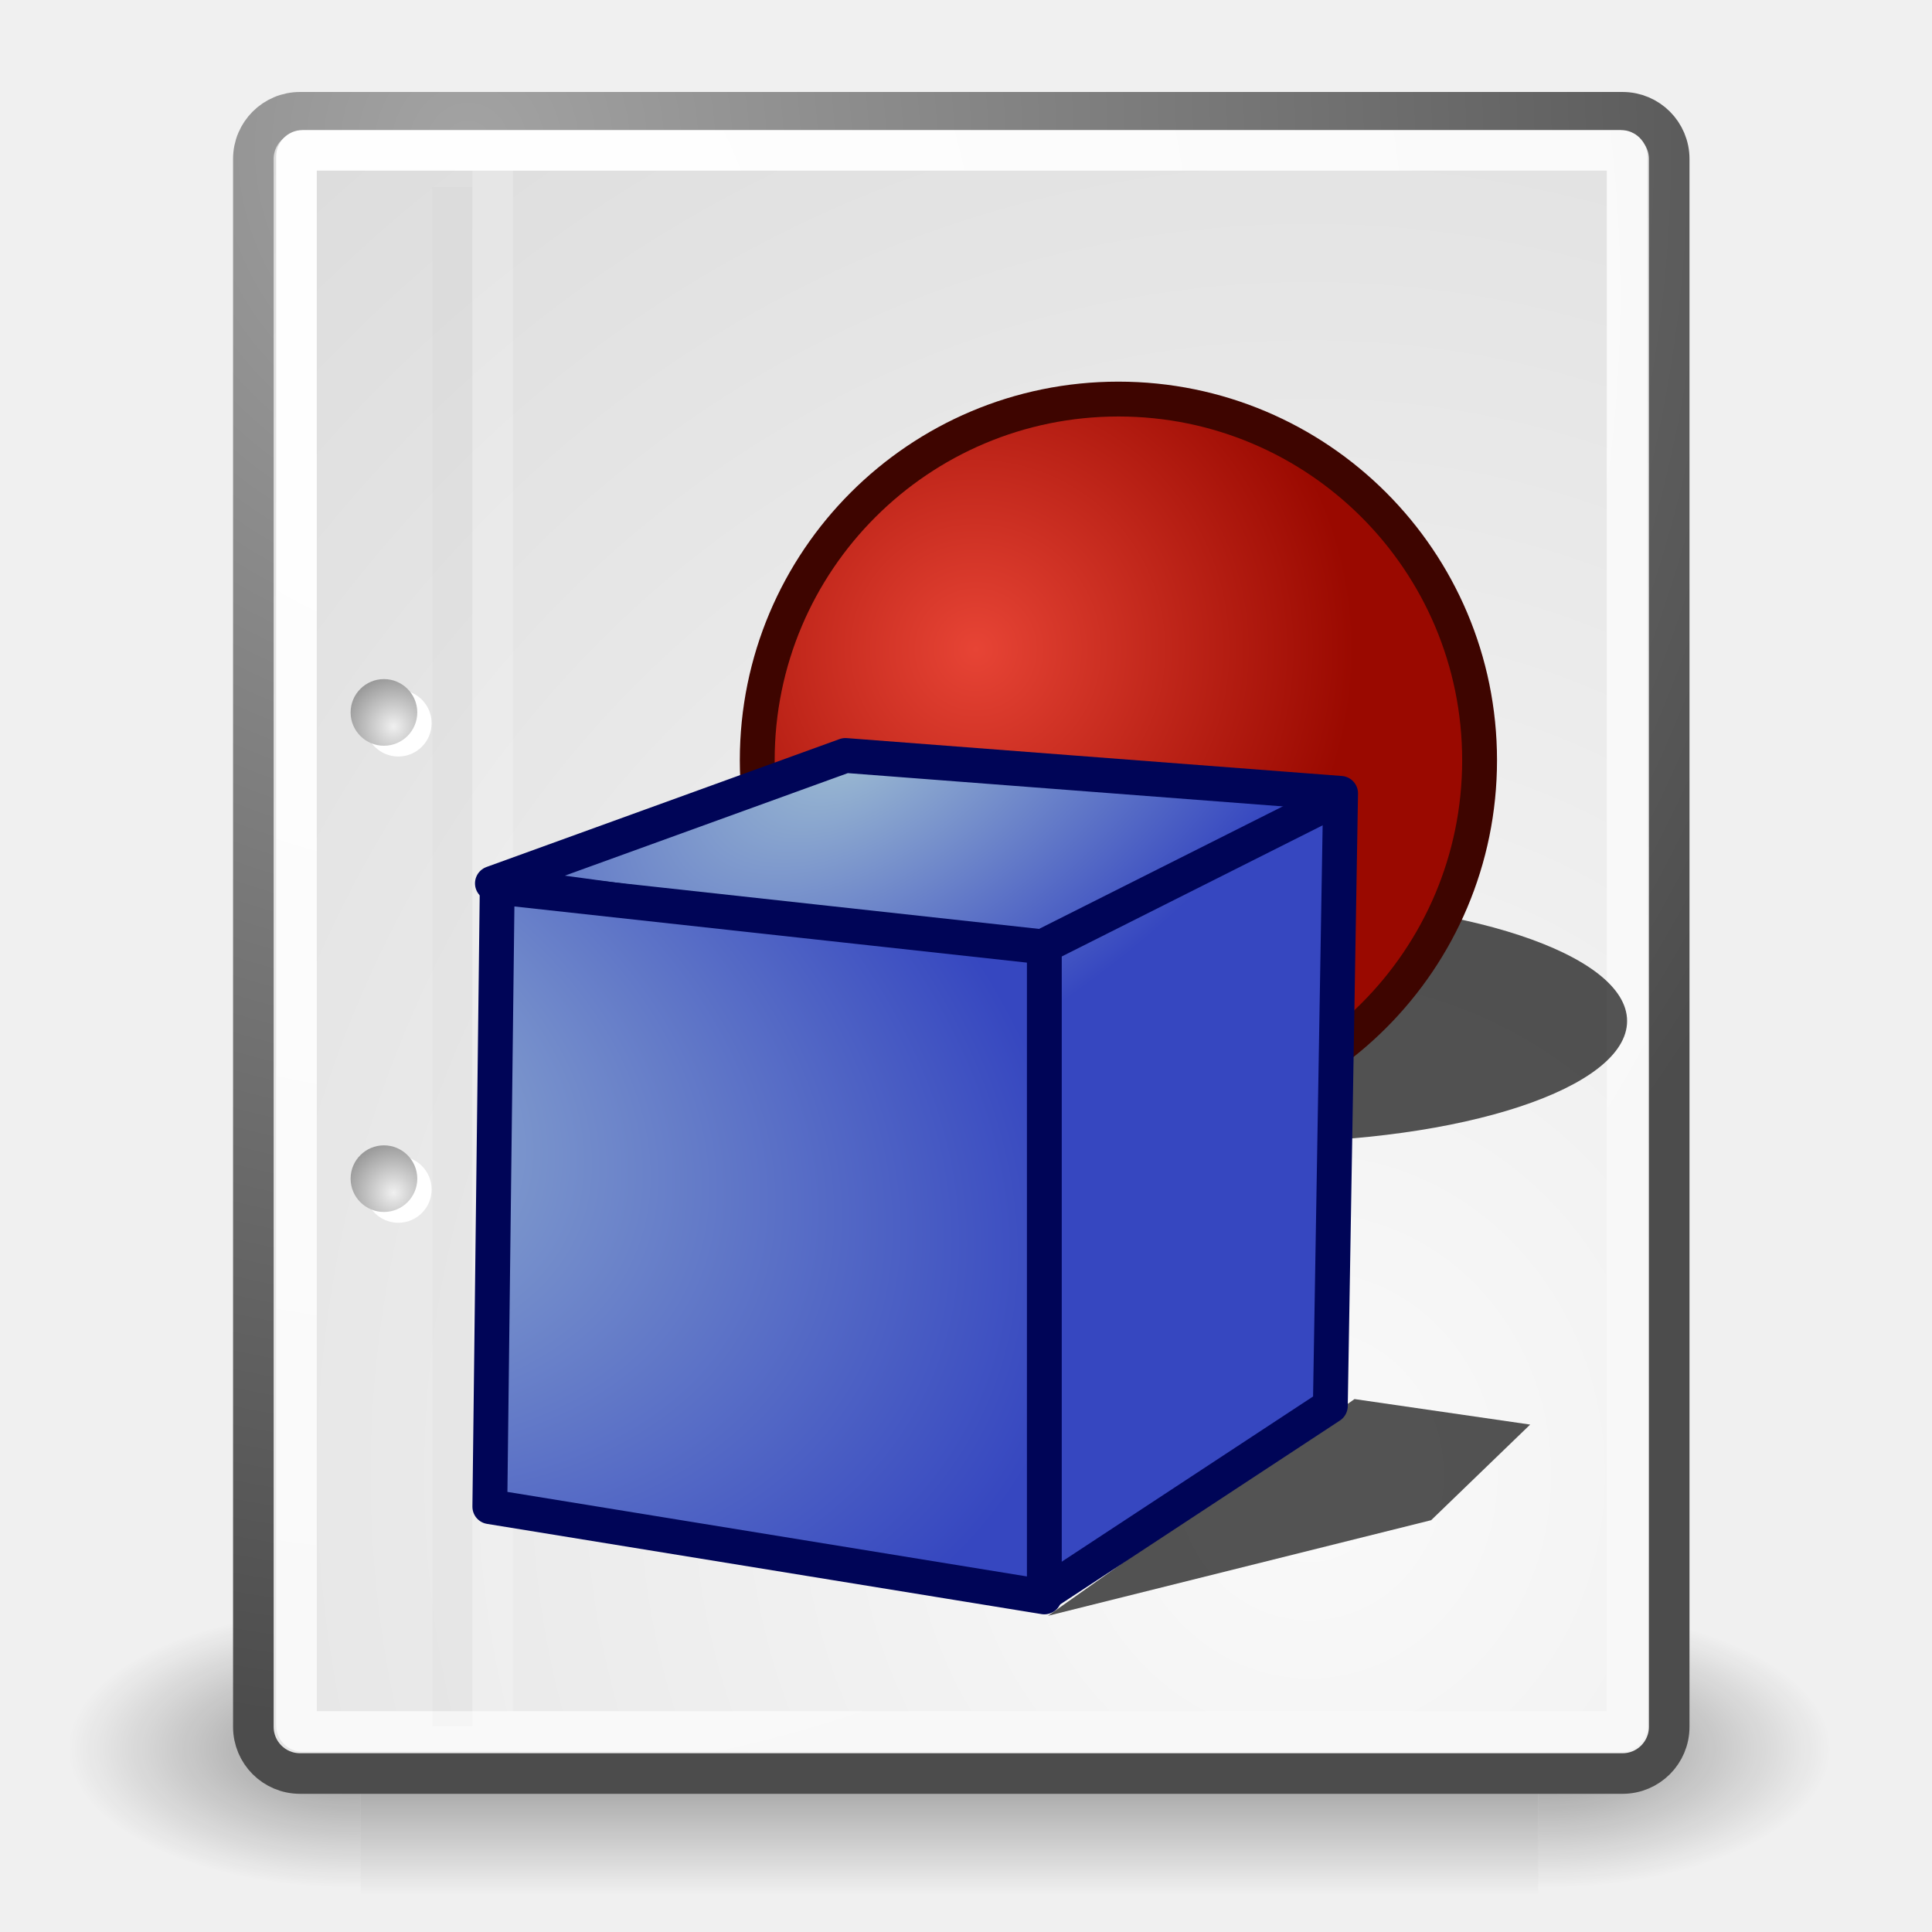
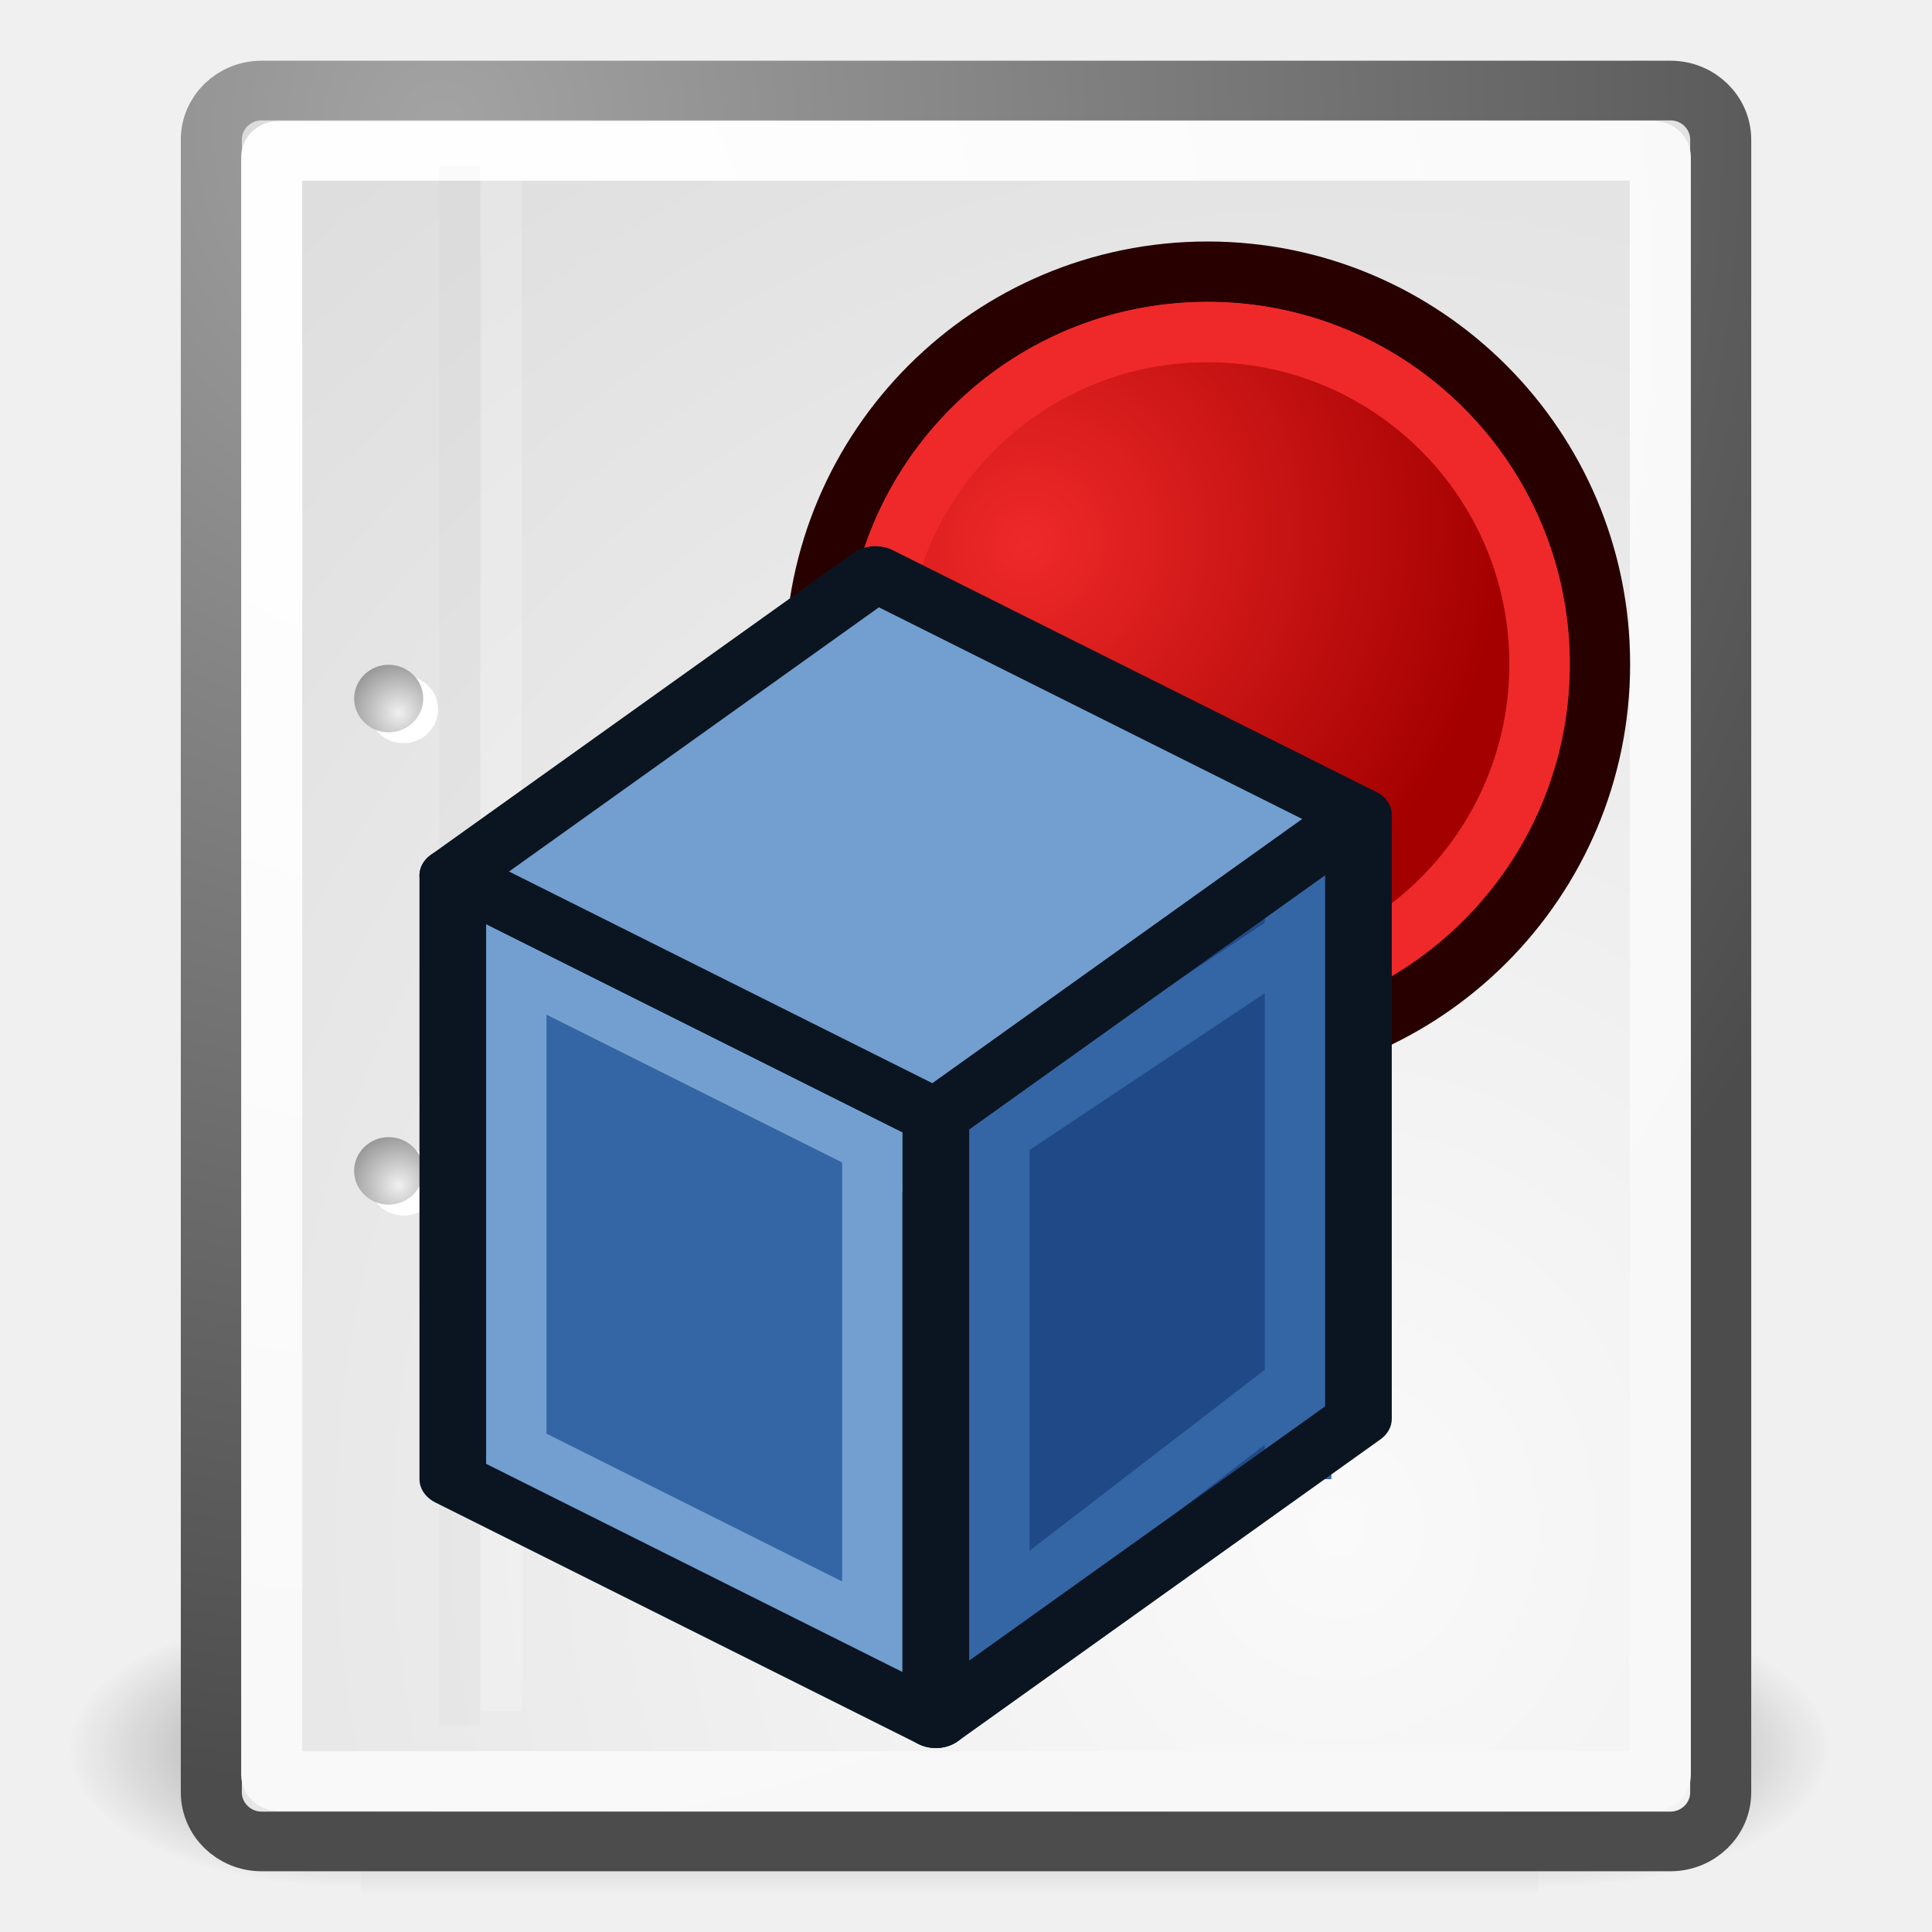
<svg xmlns="http://www.w3.org/2000/svg" xmlns:xlink="http://www.w3.org/1999/xlink" width="64" height="64" id="svg1307" version="1.0">
  <defs id="defs1309">
+     <linearGradient id="linearGradient4001">
+       <stop style="stop-color:#ef2929;stop-opacity:1" offset="0" id="stop4003" />
+       <stop style="stop-color:#a40000;stop-opacity:1" offset="1" id="stop4005" />
+     </linearGradient>
    <linearGradient id="linearGradient5040">
      <stop style="stop-color:#ff0000;stop-opacity:1;" offset="0" id="stop5042" />
      <stop style="stop-color:#8e0000;stop-opacity:1;" offset="1" id="stop5044" />
    </linearGradient>
    <linearGradient id="linearGradient5007">
      <stop id="stop5009" offset="0" style="stop-color:#ff0000;stop-opacity:0.087;" />
      <stop id="stop5011" offset="1" style="stop-color:#d40000;stop-opacity:1;" />
    </linearGradient>
    <linearGradient id="linearGradient4362">
      <stop id="stop4364" offset="0" style="stop-color:#cabd55;stop-opacity:1;" />
      <stop id="stop4366" offset="1" style="stop-color:#e3d032;stop-opacity:0.06;" />
    </linearGradient>
    <linearGradient id="linearGradient4191">
      <stop style="stop-color:#0040ff;stop-opacity:1;" offset="0" id="stop4193" />
      <stop style="stop-color:#0087ff;stop-opacity:0;" offset="1" id="stop4195" />
    </linearGradient>
    <linearGradient id="linearGradient4150">
      <stop style="stop-color:#ff0000;stop-opacity:0.391;" offset="0" id="stop4152" />
      <stop style="stop-color:#ff0000;stop-opacity:1;" offset="1" id="stop4154" />
    </linearGradient>
    <linearGradient id="linearGradient3867">
      <stop style="stop-color:#31d900;stop-opacity:1;" offset="0" id="stop3869" />
      <stop style="stop-color:#6dff00;stop-opacity:0.991;" offset="1" id="stop3871" />
    </linearGradient>
    <linearGradient id="linearGradient2817">
      <stop style="stop-color:#000000;stop-opacity:1;" offset="0" id="stop2819" />
      <stop style="stop-color:#ffffff;stop-opacity:0.485;" offset="1" id="stop2821" />
    </linearGradient>
    <linearGradient id="linearGradient2584">
      <stop style="stop-color:#000000;stop-opacity:1;" offset="0" id="stop2586" />
      <stop style="stop-color:#ffffff;stop-opacity:0;" offset="1" id="stop2588" />
    </linearGradient>
    <linearGradient id="linearGradient2697">
      <stop id="stop2699" offset="0" style="stop-color:#babdb6" />
      <stop id="stop2701" offset="1" style="stop-color:#555753" />
    </linearGradient>
    <linearGradient id="linearGradient2679">
      <stop id="stop2681" offset="0" style="stop-color:#f7f7f7;stop-opacity:1" />
      <stop id="stop2683" offset="1" style="stop-color:#ccd0c7;stop-opacity:1" />
    </linearGradient>
    <linearGradient id="linearGradient3081">
      <stop style="stop-color:#ffffff;stop-opacity:1;" offset="0" id="stop3083" />
      <stop style="stop-color:#ffffff;stop-opacity:0;" offset="1" id="stop3085" />
    </linearGradient>
    <linearGradient id="linearGradient8662">
      <stop style="stop-color:#000000;stop-opacity:1;" offset="0" id="stop8664" />
      <stop style="stop-color:#000000;stop-opacity:0;" offset="1" id="stop8666" />
    </linearGradient>
    <radialGradient xlink:href="#linearGradient2679" id="radialGradient2112" gradientUnits="userSpaceOnUse" gradientTransform="matrix(3.562309e-6,-1.07205,1.992104,-1.250658e-6,-42.61165,283.7891)" cx="169.772" cy="100.201" fx="169.772" fy="100.201" r="11" />
    <linearGradient xlink:href="#linearGradient2697" id="linearGradient2122" gradientUnits="userSpaceOnUse" gradientTransform="translate(-12,0)" x1="169" y1="110.338" x2="169" y2="93.205" />
    <linearGradient xlink:href="#linearGradient3081" id="linearGradient2124" gradientUnits="userSpaceOnUse" gradientTransform="translate(133,70.99999)" x1="15.09" y1="15.292" x2="14" y2="52.511" />
    <radialGradient xlink:href="#linearGradient8662" id="radialGradient2137" gradientUnits="userSpaceOnUse" gradientTransform="matrix(1,0,0,0.536723,0,16.87306)" cx="24.837" cy="36.421" fx="24.837" fy="36.421" r="15.645" />
    <radialGradient xlink:href="#linearGradient8662" id="radialGradient2139" gradientUnits="userSpaceOnUse" gradientTransform="matrix(1,0,0,0.536723,0,16.87306)" cx="24.837" cy="36.421" fx="24.837" fy="36.421" r="15.645" />
    <radialGradient xlink:href="#linearGradient8662" id="radialGradient2725" gradientUnits="userSpaceOnUse" gradientTransform="matrix(1,0,0,0.536723,0,16.87306)" cx="24.837" cy="36.421" fx="24.837" fy="36.421" r="15.645" />
    <radialGradient xlink:href="#linearGradient8662" id="radialGradient2727" gradientUnits="userSpaceOnUse" gradientTransform="matrix(1,0,0,0.536723,0,16.87306)" cx="24.837" cy="36.421" fx="24.837" fy="36.421" r="15.645" />
    <radialGradient xlink:href="#linearGradient2679" id="radialGradient2729" gradientUnits="userSpaceOnUse" gradientTransform="matrix(3.562309e-6,-1.07205,1.992104,-1.250658e-6,-42.61165,283.7891)" cx="169.772" cy="100.201" fx="169.772" fy="100.201" r="11" />
    <linearGradient xlink:href="#linearGradient2697" id="linearGradient2731" gradientUnits="userSpaceOnUse" gradientTransform="translate(-12,0)" x1="169" y1="110.338" x2="169" y2="93.205" />
    <linearGradient xlink:href="#linearGradient3081" id="linearGradient2733" gradientUnits="userSpaceOnUse" gradientTransform="translate(133,70.99999)" x1="15.09" y1="15.292" x2="14" y2="52.511" />
    <radialGradient xlink:href="#linearGradient8662" id="radialGradient2745" gradientUnits="userSpaceOnUse" gradientTransform="matrix(1,0,0,0.536723,0,16.87306)" cx="24.837" cy="36.421" fx="24.837" fy="36.421" r="15.645" />
    <radialGradient xlink:href="#linearGradient8662" id="radialGradient2747" gradientUnits="userSpaceOnUse" gradientTransform="matrix(1,0,0,0.536723,0,16.87306)" cx="24.837" cy="36.421" fx="24.837" fy="36.421" r="15.645" />
    <radialGradient xlink:href="#linearGradient2679" id="radialGradient2749" gradientUnits="userSpaceOnUse" gradientTransform="matrix(3.562309e-6,-1.07205,1.992104,-1.250658e-6,-42.61165,283.7891)" cx="169.772" cy="100.201" fx="169.772" fy="100.201" r="11" />
    <linearGradient xlink:href="#linearGradient2697" id="linearGradient2751" gradientUnits="userSpaceOnUse" gradientTransform="translate(-12,0)" x1="169" y1="110.338" x2="169" y2="93.205" />
    <linearGradient xlink:href="#linearGradient3081" id="linearGradient2753" gradientUnits="userSpaceOnUse" gradientTransform="translate(133,70.99999)" x1="15.09" y1="15.292" x2="14" y2="52.511" />
    <radialGradient xlink:href="#linearGradient2679" id="radialGradient2791" gradientUnits="userSpaceOnUse" gradientTransform="matrix(3.562309e-6,-1.07205,1.992104,-1.250658e-6,-42.61165,283.7891)" cx="169.772" cy="100.201" fx="169.772" fy="100.201" r="11" />
    <linearGradient xlink:href="#linearGradient2697" id="linearGradient2793" gradientUnits="userSpaceOnUse" gradientTransform="translate(-12,0)" x1="169" y1="110.338" x2="169" y2="93.205" />
    <linearGradient xlink:href="#linearGradient2697" id="linearGradient2795" gradientUnits="userSpaceOnUse" gradientTransform="translate(-12,0)" x1="169" y1="110.338" x2="169" y2="93.205" />
    <linearGradient xlink:href="#linearGradient3081" id="linearGradient2797" gradientUnits="userSpaceOnUse" gradientTransform="translate(133,70.99999)" x1="15.09" y1="15.292" x2="14" y2="52.511" />
    <linearGradient xlink:href="#linearGradient3081" id="linearGradient2800" gradientUnits="userSpaceOnUse" gradientTransform="translate(-4e-4,-0.09426)" x1="15.09" y1="15.292" x2="14" y2="52.511" />
    <linearGradient xlink:href="#linearGradient2697" id="linearGradient2803" gradientUnits="userSpaceOnUse" gradientTransform="matrix(1,0,0,1.004384,-145.0004,-71.4625)" x1="169" y1="110.338" x2="169" y2="93.205" />
    <linearGradient xlink:href="#linearGradient2697" id="linearGradient2806" gradientUnits="userSpaceOnUse" gradientTransform="translate(-145.0004,-97.0943)" x1="169" y1="110.338" x2="169" y2="93.205" />
    <radialGradient xlink:href="#linearGradient2679" id="radialGradient2809" gradientUnits="userSpaceOnUse" gradientTransform="matrix(3.562309e-6,-1.07205,1.992104,-1.250658e-6,-175.6121,212.6949)" cx="169.772" cy="100.201" fx="169.772" fy="100.201" r="11" />
    <linearGradient xlink:href="#linearGradient2817" id="linearGradient2823" gradientUnits="userSpaceOnUse" gradientTransform="matrix(1.103262,0,0,1.054917,-163.1228,-76.31138)" x1="174.834" y1="84.263" x2="174.745" y2="105.491" />
    <linearGradient xlink:href="#linearGradient3081" id="linearGradient2825" gradientUnits="userSpaceOnUse" gradientTransform="translate(-4e-4,-26.09426)" x1="15.09" y1="15.292" x2="14" y2="52.511" />
    <radialGradient xlink:href="#linearGradient2679" id="radialGradient2831" gradientUnits="userSpaceOnUse" gradientTransform="matrix(3.562309e-6,-1.07205,1.992104,-1.250658e-6,-175.6121,186.6949)" cx="169.772" cy="100.201" fx="169.772" fy="100.201" r="11" />
    <linearGradient xlink:href="#linearGradient2817" id="linearGradient2858" gradientUnits="userSpaceOnUse" gradientTransform="matrix(1.103262,0,0,1.054917,-163.1228,-76.31138)" x1="174.834" y1="84.263" x2="174.745" y2="105.491" />
    <radialGradient xlink:href="#linearGradient2679" id="radialGradient2860" gradientUnits="userSpaceOnUse" gradientTransform="matrix(3.562309e-6,-1.07205,1.992104,-1.250658e-6,-175.6121,212.6949)" cx="169.772" cy="100.201" fx="169.772" fy="100.201" r="11" />
    <linearGradient xlink:href="#linearGradient2697" id="linearGradient2862" gradientUnits="userSpaceOnUse" gradientTransform="matrix(1,0,0,1.004384,-145.0004,-71.4625)" x1="169" y1="110.338" x2="169" y2="93.205" />
    <linearGradient xlink:href="#linearGradient3081" id="linearGradient2864" gradientUnits="userSpaceOnUse" gradientTransform="translate(-4e-4,-0.09426)" x1="15.09" y1="15.292" x2="14" y2="52.511" />
    <linearGradient xlink:href="#linearGradient3081" id="linearGradient3421" gradientUnits="userSpaceOnUse" gradientTransform="matrix(3.000198,0,0,1,-35.67023,-22.75604)" x1="15.09" y1="15.292" x2="14" y2="52.511" />
    <linearGradient xlink:href="#linearGradient2697" id="linearGradient3424" gradientUnits="userSpaceOnUse" gradientTransform="matrix(2.498884,0,0,1.004384,-383.7419,-95.06201)" x1="169" y1="110.338" x2="169" y2="93.205" />
    <linearGradient xlink:href="#linearGradient2817" id="linearGradient3430" gradientUnits="userSpaceOnUse" gradientTransform="matrix(2.624525,0,0,1.054917,-407.8919,-96.39441)" x1="174.834" y1="84.263" x2="174.745" y2="105.491" />
    <linearGradient xlink:href="#linearGradient5040" id="linearGradient5005" x1="38.451" y1="-8.924" x2="25.651" y2="-4.075" gradientUnits="userSpaceOnUse" gradientTransform="matrix(-0.01225123,-1.155963,0.9991845,-0.02952797,16.35622,53.75296)" />
    <linearGradient xlink:href="#linearGradient5007" id="linearGradient5019" x1="40.256" y1="7.056" x2="40.394" y2="16.874" gradientUnits="userSpaceOnUse" gradientTransform="matrix(0.8362162,-0.7901363,0.800733,0.8251499,-6.184321,29.34317)" />
    <linearGradient id="linearGradient12512">
      <stop id="stop12513" offset="0" style="stop-color:#ffffff;stop-opacity:1;" />
      <stop id="stop12517" offset="0.5" style="stop-color:#fff520;stop-opacity:0.891;" />
      <stop id="stop12514" offset="1" style="stop-color:#fff300;stop-opacity:0;" />
    </linearGradient>
    <linearGradient id="linearGradient259">
      <stop id="stop260" offset="0" style="stop-color:#fafafa;stop-opacity:1;" />
      <stop id="stop261" offset="1" style="stop-color:#bbbbbb;stop-opacity:1;" />
    </linearGradient>
    <linearGradient id="linearGradient269">
      <stop id="stop270" offset="0" style="stop-color:#a3a3a3;stop-opacity:1;" />
      <stop id="stop271" offset="1" style="stop-color:#4c4c4c;stop-opacity:1;" />
    </linearGradient>
    <radialGradient id="aigrd2" cx="20.892" cy="114.568" r="5.256" fx="20.892" fy="114.568" gradientUnits="userSpaceOnUse">
      <stop offset="0" style="stop-color:#F0F0F0" id="stop15566" />
      <stop offset="1" style="stop-color:#9a9a9a;stop-opacity:1;" id="stop15568" />
    </radialGradient>
    <radialGradient id="aigrd3" cx="20.892" cy="64.568" r="5.257" fx="20.892" fy="64.568" gradientUnits="userSpaceOnUse">
      <stop offset="0" style="stop-color:#F0F0F0" id="stop15573" />
      <stop offset="1" style="stop-color:#9a9a9a;stop-opacity:1;" id="stop15575" />
    </radialGradient>
    <linearGradient id="linearGradient15662">
      <stop id="stop15664" offset="0" style="stop-color:#ffffff;stop-opacity:1;" />
      <stop id="stop15666" offset="1" style="stop-color:#f8f8f8;stop-opacity:1;" />
    </linearGradient>
    <radialGradient gradientUnits="userSpaceOnUse" gradientTransform="matrix(1,0,0,0.284916,-6.310056e-16,30.08928)" r="15.822" fy="42.078" fx="24.307" cy="42.078" cx="24.307" id="radialGradient4548" xlink:href="#linearGradient4542" />
    <linearGradient id="linearGradient4542">
      <stop id="stop4544" offset="0" style="stop-color:#000000;stop-opacity:1;" />
      <stop id="stop4546" offset="1" style="stop-color:#000000;stop-opacity:0;" />
    </linearGradient>
    <linearGradient id="linearGradient5048">
      <stop id="stop5050" offset="0" style="stop-color:black;stop-opacity:0;" />
      <stop style="stop-color:black;stop-opacity:1;" offset="0.5" id="stop5056" />
      <stop id="stop5052" offset="1" style="stop-color:black;stop-opacity:0;" />
    </linearGradient>
    <linearGradient id="linearGradient5060">
      <stop id="stop5062" offset="0" style="stop-color:black;stop-opacity:1;" />
      <stop id="stop5064" offset="1" style="stop-color:black;stop-opacity:0;" />
    </linearGradient>
-     <radialGradient xlink:href="#linearGradient259" id="radialGradient3245" gradientUnits="userSpaceOnUse" gradientTransform="scale(0.960493,1.041132)" cx="33.967" cy="35.737" fx="33.967" fy="35.737" r="86.708" />
-     <radialGradient xlink:href="#linearGradient269" id="radialGradient3247" gradientUnits="userSpaceOnUse" gradientTransform="matrix(0.968273,0,0,1.032767,3.353553,0.646447)" cx="8.824" cy="3.756" fx="8.824" fy="3.756" r="37.752" />
-     <radialGradient xlink:href="#linearGradient15662" id="radialGradient3249" gradientUnits="userSpaceOnUse" gradientTransform="matrix(0.968273,0,0,1.032767,3.353553,0.646447)" cx="8.144" cy="7.268" fx="8.144" fy="7.268" r="38.159" />
+     <radialGradient xlink:href="#linearGradient259" id="radialGradient3245" gradientUnits="userSpaceOnUse" gradientTransform="matrix(0.9880056,0,0,1.083125,-1.188126,-0.1470729)" cx="33.967" cy="35.737" fx="33.967" fy="35.737" r="86.708" />
+     <radialGradient xlink:href="#linearGradient269" id="radialGradient3247" gradientUnits="userSpaceOnUse" gradientTransform="matrix(0.9960085,0,0,1.074422,2.261488,0.5254476)" cx="8.824" cy="3.756" fx="8.824" fy="3.756" r="37.752" />
+     <radialGradient xlink:href="#linearGradient15662" id="radialGradient3249" gradientUnits="userSpaceOnUse" gradientTransform="matrix(0.9750136,0,0,1.051028,2.697018,1.107288)" cx="8.144" cy="7.268" fx="8.144" fy="7.268" r="38.159" />
    <radialGradient xlink:href="#aigrd2" id="radialGradient3251" gradientUnits="userSpaceOnUse" gradientTransform="matrix(0.229703,0,0,0.229703,4.613529,3.979808)" cx="20.892" cy="114.568" fx="20.892" fy="114.568" r="5.256" />
    <radialGradient xlink:href="#aigrd3" id="radialGradient3253" gradientUnits="userSpaceOnUse" gradientTransform="matrix(0.229703,0,0,0.229703,4.613529,3.979808)" cx="20.892" cy="64.568" fx="20.892" fy="64.568" r="5.257" />
    <linearGradient xlink:href="#linearGradient5048" id="linearGradient3255" gradientUnits="userSpaceOnUse" gradientTransform="matrix(2.774389,0,0,1.969706,-1892.179,-872.8854)" x1="302.857" y1="366.648" x2="302.857" y2="609.505" />
    <radialGradient xlink:href="#linearGradient5060" id="radialGradient3257" gradientUnits="userSpaceOnUse" gradientTransform="matrix(2.774389,0,0,1.969706,-1891.633,-872.8854)" cx="605.714" cy="486.648" fx="605.714" fy="486.648" r="117.143" />
    <radialGradient xlink:href="#linearGradient5060" id="radialGradient3259" gradientUnits="userSpaceOnUse" gradientTransform="matrix(-2.774389,0,0,1.969706,112.7623,-872.8854)" cx="605.714" cy="486.648" fx="605.714" fy="486.648" r="117.143" />
    <linearGradient id="linearGradient3864">
      <stop style="stop-color:#71b2f8;stop-opacity:1;" offset="0" id="stop3866" />
      <stop style="stop-color:#002795;stop-opacity:1;" offset="1" id="stop3868" />
    </linearGradient>
    <linearGradient id="linearGradient3377">
      <stop style="stop-color:#9dbcd2;stop-opacity:1;" offset="0" id="stop3379" />
      <stop style="stop-color:#3647c0;stop-opacity:1;" offset="1" id="stop3381" />
    </linearGradient>
    <linearGradient id="linearGradient3377-9">
      <stop style="stop-color:#faff2b;stop-opacity:1;" offset="0" id="stop3379-0" />
      <stop style="stop-color:#ffaa00;stop-opacity:1;" offset="1" id="stop3381-6" />
    </linearGradient>
    <radialGradient xlink:href="#radialGradient1450" id="radialGradient4129" gradientUnits="userSpaceOnUse" cx="45.883" cy="28.87" fx="45.883" fy="28.87" r="19.467" />
    <radialGradient xlink:href="#linearGradient3377" id="radialGradient4129-5" gradientUnits="userSpaceOnUse" cx="7.129" cy="21.886" fx="7.129" fy="21.886" r="19.467" gradientTransform="matrix(1.414405,0.5676783,-0.3724743,0.9280425,5.383352,-4.439778)" />
    <linearGradient id="linearGradient3377-7">
      <stop style="stop-color:#2ba6ff;stop-opacity:1;" offset="0" id="stop3379-1" />
      <stop style="stop-color:#001ef4;stop-opacity:1;" offset="1" id="stop3381-4" />
    </linearGradient>
    <radialGradient r="19.467" fy="28.87" fx="45.883" cy="28.87" cx="45.883" gradientUnits="userSpaceOnUse" id="radialGradient4164" xlink:href="#linearGradient3377-7" />
    <radialGradient xlink:href="#linearGradient3377" id="radialGradient4129-0" gradientUnits="userSpaceOnUse" cx="27.404" cy="8.838" fx="27.404" fy="8.838" r="19.467" gradientTransform="matrix(0.296079,0.471173,-0.8467069,0.5320596,27.68141,-8.858292)" />
    <linearGradient id="linearGradient3377-0">
      <stop style="stop-color:#2ba6ff;stop-opacity:1;" offset="0" id="stop3379-4" />
      <stop style="stop-color:#001ef4;stop-opacity:1;" offset="1" id="stop3381-0" />
    </linearGradient>
    <radialGradient r="19.467" fy="28.87" fx="45.883" cy="28.87" cx="45.883" gradientUnits="userSpaceOnUse" id="radialGradient4164-5" xlink:href="#linearGradient3377-0" />
    <radialGradient xlink:href="#linearGradient3377-3" id="radialGradient4129-8" gradientUnits="userSpaceOnUse" cx="45.883" cy="28.87" fx="45.883" fy="28.87" r="19.467" />
    <linearGradient id="linearGradient3377-3">
      <stop style="stop-color:#2ba6ff;stop-opacity:1;" offset="0" id="stop3379-8" />
      <stop style="stop-color:#001ef4;stop-opacity:1;" offset="1" id="stop3381-9" />
    </linearGradient>
    <radialGradient r="19.467" fy="28.87" fx="45.883" cy="28.87" cx="45.883" gradientUnits="userSpaceOnUse" id="radialGradient4164-3" xlink:href="#linearGradient3377-3" />
+     <radialGradient xlink:href="#linearGradient4001" id="radialGradient4009" cx="30.364" cy="16.909" fx="30.364" fy="16.909" r="15.273" gradientUnits="userSpaceOnUse" gradientTransform="matrix(1.031765,0.7936656,-0.8333334,1.083333,13.1264,-25.50766)" />
+     <radialGradient xlink:href="#linearGradient4001" id="radialGradient4015" gradientUnits="userSpaceOnUse" gradientTransform="matrix(1.031765,0.7936656,-0.8333334,1.083333,13.1264,-25.50766)" cx="30.364" cy="16.909" fx="30.364" fy="16.909" r="15.273" />
  </defs>
  <g id="layer1" style="display:inline" transform="translate(0,16)">
    <g id="layer6" transform="matrix(1.344842,0,0,1.344842,-0.4884027,-17.18416)">
      <g style="display:inline" id="g5022" transform="matrix(0.02165152,0,0,0.01485743,43.0076,42.68539)">
        <rect y="-150.697" x="-1559.252" height="478.357" width="1339.633" id="rect4173" style="opacity:0.402;color:#000000;fill:url(#linearGradient3255);fill-opacity:1;fill-rule:nonzero;stroke:none;stroke-width:1;marker:none;visibility:visible;display:inline;overflow:visible" />
        <path id="path5058" d="m -219.619,-150.68 c 0,0 0,478.331 0,478.331 142.874,0.9 345.4,-107.17 345.4,-239.196 0,-132.027 -159.437,-239.135 -345.4,-239.135 z" style="opacity:0.402;color:#000000;fill:url(#radialGradient3257);fill-opacity:1;fill-rule:nonzero;stroke:none;stroke-width:1;marker:none;visibility:visible;display:inline;overflow:visible" />
        <path style="opacity:0.402;color:#000000;fill:url(#radialGradient3259);fill-opacity:1;fill-rule:nonzero;stroke:none;stroke-width:1;marker:none;visibility:visible;display:inline;overflow:visible" d="m -1559.252,-150.68 c 0,0 0,478.331 0,478.331 -142.874,0.9 -345.4,-107.17 -345.4,-239.196 0,-132.027 159.437,-239.135 345.4,-239.135 z" id="path5018" />
      </g>
    </g>
-     <g id="layer1-4" style="display:inline" transform="matrix(1.344842,0,0,1.344842,-0.4884027,-17.18416)">
-       <rect ry="1.149" y="3.646" x="6.604" height="40.92" width="34.875" id="rect15391" style="color:#000000;fill:url(#radialGradient3245);fill-opacity:1;fill-rule:nonzero;stroke:url(#radialGradient3247);stroke-width:1;stroke-linecap:round;stroke-linejoin:round;stroke-miterlimit:4;stroke-opacity:1;stroke-dashoffset:0;marker:none;visibility:visible;display:block;overflow:visible" />
-       <rect rx="0.149" ry="0.149" y="4.584" x="7.666" height="38.946" width="32.776" id="rect15660" style="color:#000000;fill:none;stroke:url(#radialGradient3249);stroke-width:1;stroke-linecap:round;stroke-linejoin:round;stroke-miterlimit:4;stroke-opacity:1;stroke-dashoffset:0;marker:none;visibility:visible;display:block;overflow:visible" />
+     <g id="layer1-4" style="display:inline" transform="matrix(1.393768,0,0,1.362431,-0.8114872,-17.96803)">
+       <rect ry="1.195" y="3.646" x="5.605" height="42.571" width="35.874" id="rect15391" style="color:#000000;fill:url(#radialGradient3245);fill-opacity:1;fill-rule:nonzero;stroke:url(#radialGradient3247);stroke-width:1.451;stroke-linecap:round;stroke-linejoin:round;stroke-miterlimit:4;stroke-opacity:1;stroke-dasharray:none;stroke-dashoffset:0;marker:none;visibility:visible;display:block;overflow:visible" />
+       <rect rx="0.15" ry="0.152" y="5.114" x="7.04" height="39.635" width="33.004" id="rect15660" style="color:#000000;fill:none;stroke:url(#radialGradient3249);stroke-width:1.451;stroke-linecap:round;stroke-linejoin:round;stroke-miterlimit:4;stroke-opacity:1;stroke-dasharray:none;stroke-dashoffset:0;marker:none;visibility:visible;display:block;overflow:visible" />
      <g id="g2270" transform="translate(0.646447,-0.03798933)">
-         <g transform="matrix(0.229703,0,0,0.229703,4.967081,4.244972)" style="fill:#ffffff;fill-opacity:1;fill-rule:nonzero;stroke:#000000;stroke-miterlimit:4" id="g1440">
+         <g transform="matrix(0.229703,0,0,0.229703,4.967081,4.244972)" style="fill:#ffffff;fill-opacity:1;fill-rule:nonzero;stroke:#000000;stroke-width:0.976;stroke-miterlimit:4" id="g1440">
          <radialGradient gradientUnits="userSpaceOnUse" fy="114.568" fx="20.892" r="5.256" cy="114.568" cx="20.892" id="radialGradient1442">
            <stop id="stop1444" style="stop-color:#F0F0F0" offset="0" />
            <stop id="stop1446" style="stop-color:#474747" offset="1" />
          </radialGradient>
          <path id="path1448" d="m 23.428,113.07 c 0,1.973 -1.6,3.572 -3.573,3.572 -1.974,0 -3.573,-1.6 -3.573,-3.572 0,-1.974 1.6,-3.573 3.573,-3.573 1.973,0 3.573,1.6 3.573,3.573 z" style="stroke:none" />
          <radialGradient gradientUnits="userSpaceOnUse" fy="64.568" fx="20.892" r="5.257" cy="64.568" cx="20.892" id="radialGradient1450">
            <stop id="stop1452" style="stop-color:#e74435;stop-opacity:1;" offset="0" />
            <stop id="stop1454" style="stop-color:#9a0900;stop-opacity:1;" offset="1" />
          </radialGradient>
          <path id="path1456" d="m 23.428,63.07 c 0,1.973 -1.6,3.573 -3.573,3.573 -1.974,0 -3.573,-1.6 -3.573,-3.573 0,-1.974 1.6,-3.573 3.573,-3.573 1.973,0 3.573,1.6 3.573,3.573 z" style="stroke:none" />
        </g>
        <path id="path15570" d="m 9.995,29.952 c 0,0.453 -0.368,0.82 -0.821,0.82 -0.453,0 -0.821,-0.368 -0.821,-0.82 0,-0.453 0.368,-0.821 0.821,-0.821 0.453,0 0.821,0.368 0.821,0.821 z" style="fill:url(#radialGradient3251);fill-rule:nonzero;stroke:none" />
        <path id="path15577" d="m 9.995,18.467 c 0,0.453 -0.368,0.821 -0.821,0.821 -0.453,0 -0.821,-0.368 -0.821,-0.821 0,-0.453 0.368,-0.821 0.821,-0.821 0.453,0 0.821,0.368 0.821,0.821 z" style="fill:url(#radialGradient3253);fill-rule:nonzero;stroke:none" />
      </g>
-       <path id="path15672" d="m 11.506,5.494 0,37.907" style="fill:none;stroke:#000000;stroke-width:0.989;stroke-linecap:butt;stroke-linejoin:miter;stroke-miterlimit:4;stroke-opacity:0.018" />
-       <path id="path15674" d="m 12.5,5.021 0,38.018" style="fill:none;stroke:#ffffff;stroke-width:1;stroke-linecap:butt;stroke-linejoin:miter;stroke-miterlimit:4;stroke-opacity:0.205" />
-     </g>
-     <path style="opacity:0.665;fill:#000000;fill-opacity:1;fill-rule:evenodd;stroke:none;stroke-width:1.5;marker:none;visibility:visible;display:inline;overflow:visible;enable-background:accumulate" id="path3694" d="m 71.786,34.571 a 18.571,18.571 0 1 1 -37.143,0 18.571,18.571 0 1 1 37.143,0 z" transform="matrix(0.6550485,0,0,0.2162606,6.876497,10.34566)" />
-     <path style="fill:url(#radialGradient4129);fill-opacity:1;fill-rule:evenodd;stroke:#3e0500;stroke-width:1.792;stroke-linecap:butt;stroke-linejoin:round;stroke-miterlimit:4;stroke-opacity:1;stroke-dasharray:none;stroke-dashoffset:0;marker:none;visibility:visible;display:inline;overflow:visible;enable-background:accumulate" id="path3696" d="m 71.786,34.571 a 18.571,18.571 0 1 1 -37.143,0 18.571,18.571 0 1 1 37.143,0 z" transform="matrix(0.6442313,0,0,0.6442313,2.766494,-13.08775)" />
-     <path id="path3546" d="m 34.717,37.525 12.692,-3.167 3.28,-3.167 -5.819,-0.845 -10.153,7.179 z" style="opacity:0.665;fill:#000000;fill-opacity:1;fill-rule:evenodd;stroke:none;stroke-width:1.076;marker:none;visibility:visible;display:inline;overflow:visible;enable-background:accumulate" />
-     <path id="rect3522" d="M 28.006,9.026 16.312,13.263 34.31,15.712 34.561,36.825 44.069,30.575 44.409,10.281 28.006,9.026 z" style="fill:url(#radialGradient4129-0);fill-opacity:1.0;fill-rule:evenodd;stroke:#000557;stroke-width:1.154;stroke-linecap:butt;stroke-linejoin:round;stroke-miterlimit:4;stroke-opacity:1;stroke-dasharray:none;stroke-dashoffset:0;marker:none;visibility:visible;display:inline;overflow:visible;enable-background:accumulate;color:#000000" />
-     <path id="rect3520" d="m 16.471,13.385 18.124,1.986 0,21.529 -18.369,-2.989 0.245,-20.526 z" style="fill:url(#radialGradient4129-5);fill-opacity:1.0;fill-rule:evenodd;stroke:#000557;stroke-width:1.154;stroke-linecap:butt;stroke-linejoin:round;stroke-miterlimit:4;stroke-opacity:1;stroke-dasharray:none;stroke-dashoffset:0;marker:none;visibility:visible;display:inline;overflow:visible;enable-background:accumulate;color:#000000" />
-     <path id="path3536" d="M 34.457,15.398 44.328,10.436" style="fill:url(#radialGradient4129-8);fill-opacity:1;fill-rule:evenodd;stroke:#000557;stroke-width:1.154;stroke-linecap:butt;stroke-linejoin:round;stroke-miterlimit:4;stroke-opacity:1;stroke-dasharray:none;stroke-dashoffset:0;marker:none;visibility:visible;display:inline;overflow:visible;enable-background:accumulate;color:#000000" />
+       <path id="path15672" d="m 11.506,5.494 0,37.907" style="fill:none;stroke:#000000;stroke-width:0.965;stroke-linecap:butt;stroke-linejoin:miter;stroke-miterlimit:4;stroke-opacity:0.018" />
+       <path id="path15674" d="m 12.5,5.021 0,38.018" style="fill:none;stroke:#ffffff;stroke-width:0.976;stroke-linecap:butt;stroke-linejoin:miter;stroke-miterlimit:4;stroke-opacity:0.205" />
+     </g>
+     <g id="g4011" transform="translate(2,0)">
+       <path transform="matrix(0.9285714,0,0,0.9285714,2.714286,-14.42857)" d="M 52,22 C 52,29.732 45.732,36 38,36 30.268,36 24,29.732 24,22 24,14.268 30.268,8 38,8 c 7.732,0 14,6.268 14,14 z" id="path3970" style="fill:#ef2929;fill-opacity:1;stroke:#280000;stroke-width:2.154;stroke-linecap:round;stroke-linejoin:round;stroke-miterlimit:4;stroke-opacity:1;stroke-dasharray:none;stroke-dashoffset:6" />
+       <path transform="matrix(0.7857143,0,0,0.7857143,8.142857,-11.28571)" d="M 52,22 C 52,29.732 45.732,36 38,36 30.268,36 24,29.732 24,22 24,14.268 30.268,8 38,8 c 7.732,0 14,6.268 14,14 z" id="path3970-3" style="fill:url(#radialGradient4015);fill-opacity:1;stroke:#ef2929;stroke-width:2.545;stroke-linecap:round;stroke-linejoin:round;stroke-miterlimit:4;stroke-opacity:1;stroke-dasharray:none;stroke-dashoffset:6;display:inline" />
+     </g>
+     <g style="stroke-width:3.5;stroke-miterlimit:4;stroke-dasharray:none" id="g3060" transform="matrix(0.6706718,0,0,0.5504835,-78.90697,-28.04625)">
+       <path id="path3150-7" d="m 181.768,74.564 0,36.332 -17.893,14.533 0,-36.332 z" style="fill:#204a87;stroke:none" />
+       <path id="path3930" d="M 163.876,121.795 183.26,103.629" style="fill:none;stroke:#3465a4;stroke-width:3.292;stroke-linecap:butt;stroke-linejoin:miter;stroke-opacity:1" />
+       <path id="path3932" d="m 181.768,110.896 0,-36.332" style="fill:none;stroke:#3465a4;stroke-width:3.292;stroke-linecap:butt;stroke-linejoin:miter;stroke-opacity:1" />
+       <path id="path3934" d="m 181.768,78.197 -17.893,14.533" style="fill:none;stroke:#3465a4;stroke-width:3.292;stroke-linecap:butt;stroke-linejoin:miter;stroke-opacity:1" />
+       <path id="path3936" d="m 166.858,85.464 0,36.332" style="fill:none;stroke:#3465a4;stroke-width:3.292;stroke-linecap:butt;stroke-linejoin:miter;stroke-opacity:1" />
+       <path id="path3152-1" d="m 163.876,125.428 -23.857,-14.533 0,-36.332 23.857,14.533 z" style="fill:#3465a4;stroke:none" />
+       <path id="path3938" d="m 160.894,89.097 0,32.699" style="fill:none;stroke:#729fcf;stroke-width:3.292;stroke-linecap:butt;stroke-linejoin:miter;stroke-opacity:1" />
+       <path id="path3940" d="m 140.019,107.263 23.857,14.533" style="fill:none;stroke:#729fcf;stroke-width:3.292;stroke-linecap:butt;stroke-linejoin:miter;stroke-opacity:1" />
+       <path id="path3942" d="m 143.001,110.896 0,-32.699" style="fill:none;stroke:#729fcf;stroke-width:3.292;stroke-linecap:butt;stroke-linejoin:miter;stroke-opacity:1" />
+       <path id="path3150" d="m 184.751,70.931 0,36.332 -20.875,18.166 0,-36.332 z" style="fill:none;stroke:#0b1521;stroke-width:3.292;stroke-linecap:round;stroke-linejoin:round;stroke-opacity:1" />
+       <path id="path3944" d="M 163.876,92.73 140.019,78.197" style="fill:none;stroke:#729fcf;stroke-width:3.292;stroke-linecap:butt;stroke-linejoin:miter;stroke-opacity:1" />
+       <path id="path3152" d="m 163.876,125.428 -23.857,-14.533 0,-36.332 23.857,14.533 z" style="fill:none;stroke:#0b1521;stroke-width:3.292;stroke-linecap:round;stroke-linejoin:round;stroke-opacity:1" />
+       <path id="path3156" d="m 184.751,70.931 -20.875,18.166 -23.857,-14.533 20.875,-18.166 23.857,14.533" style="fill:#729fcf;stroke:#0b1521;stroke-width:3.292;stroke-linecap:round;stroke-linejoin:round;stroke-opacity:1" />
+     </g>
  </g>
</svg>
